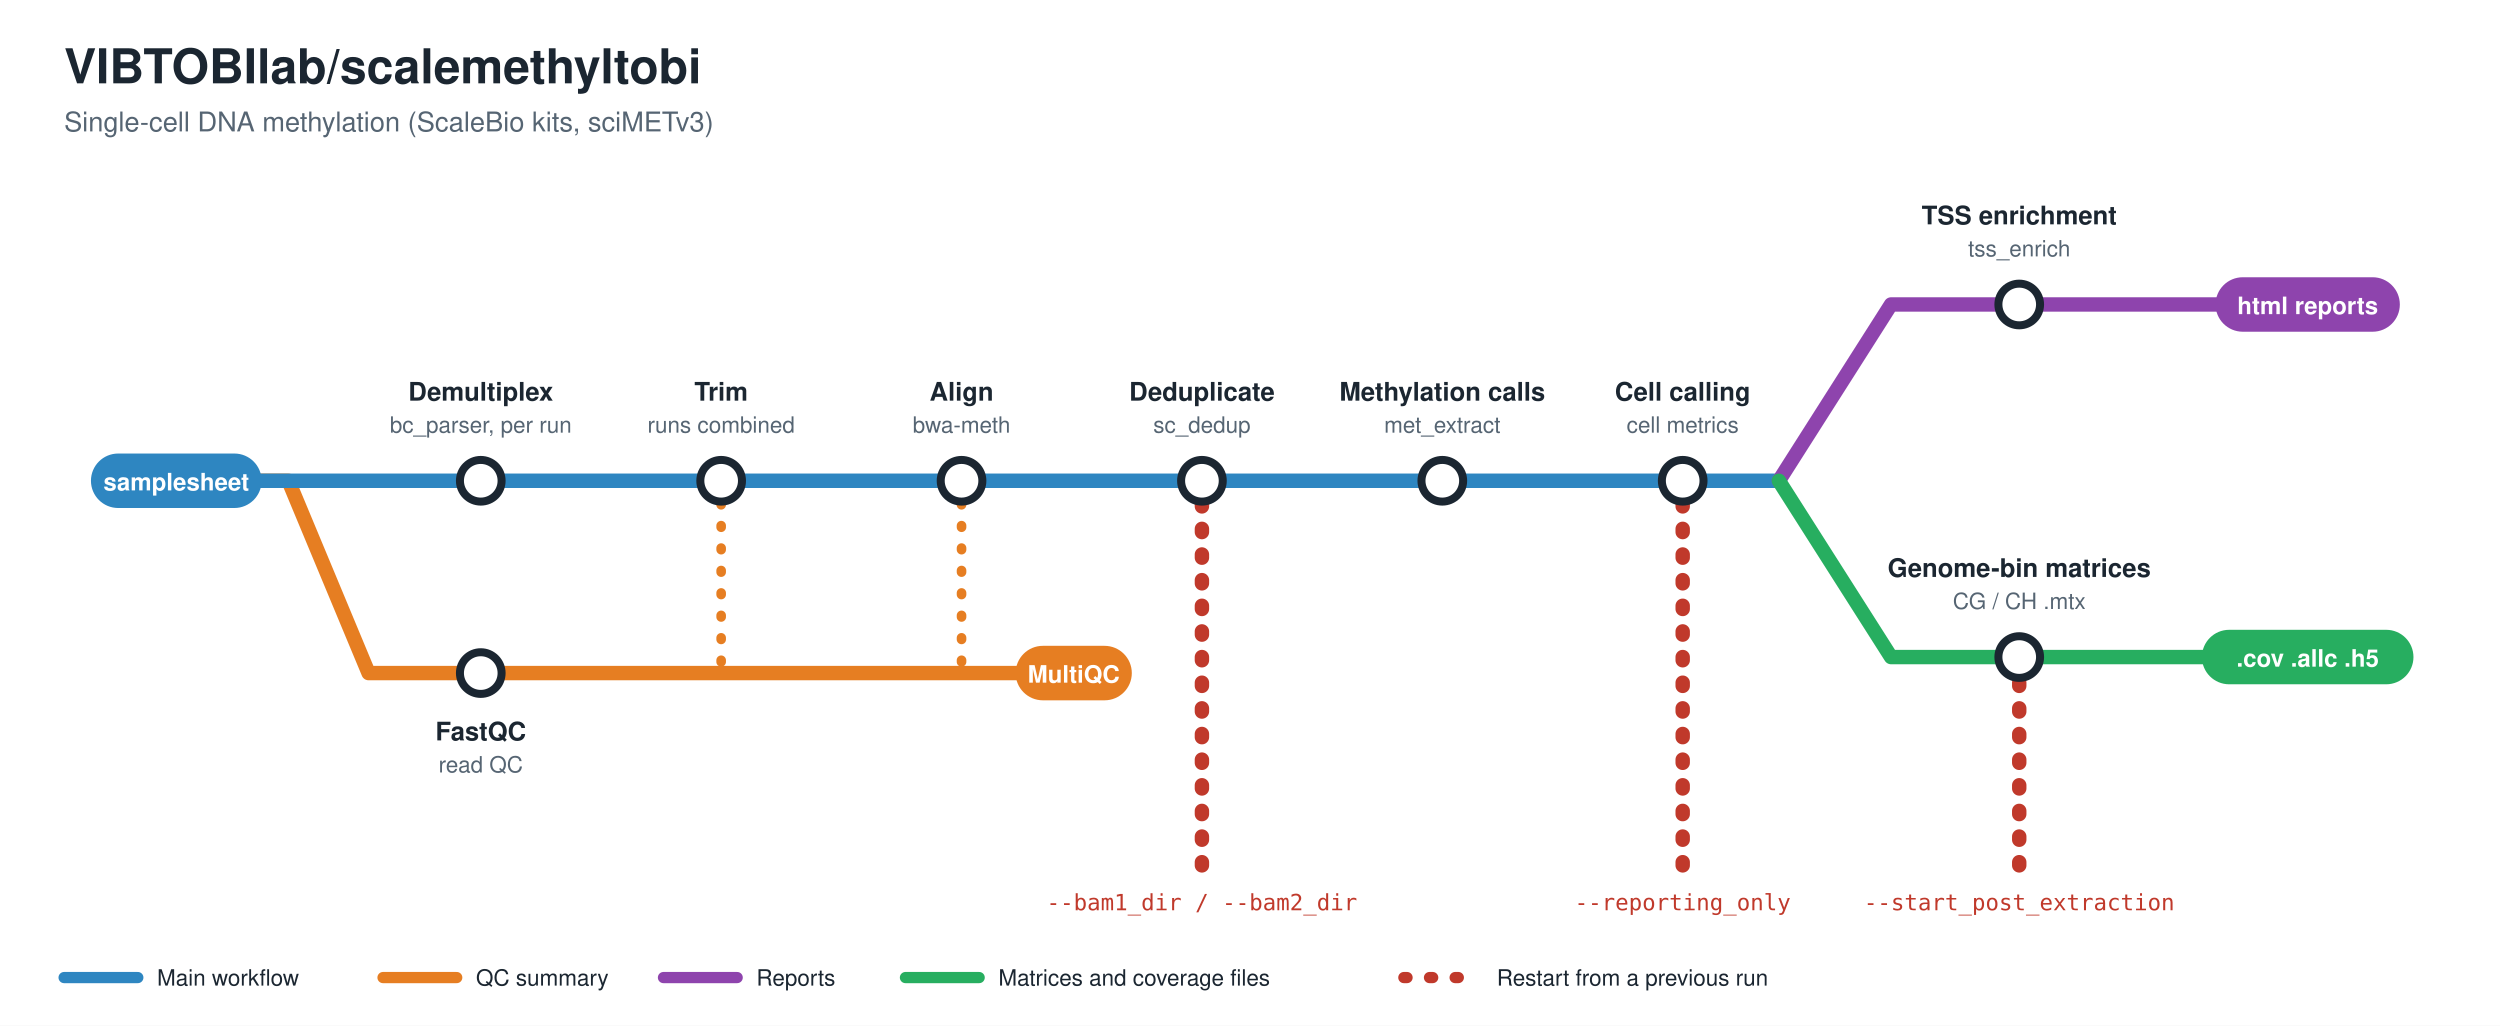
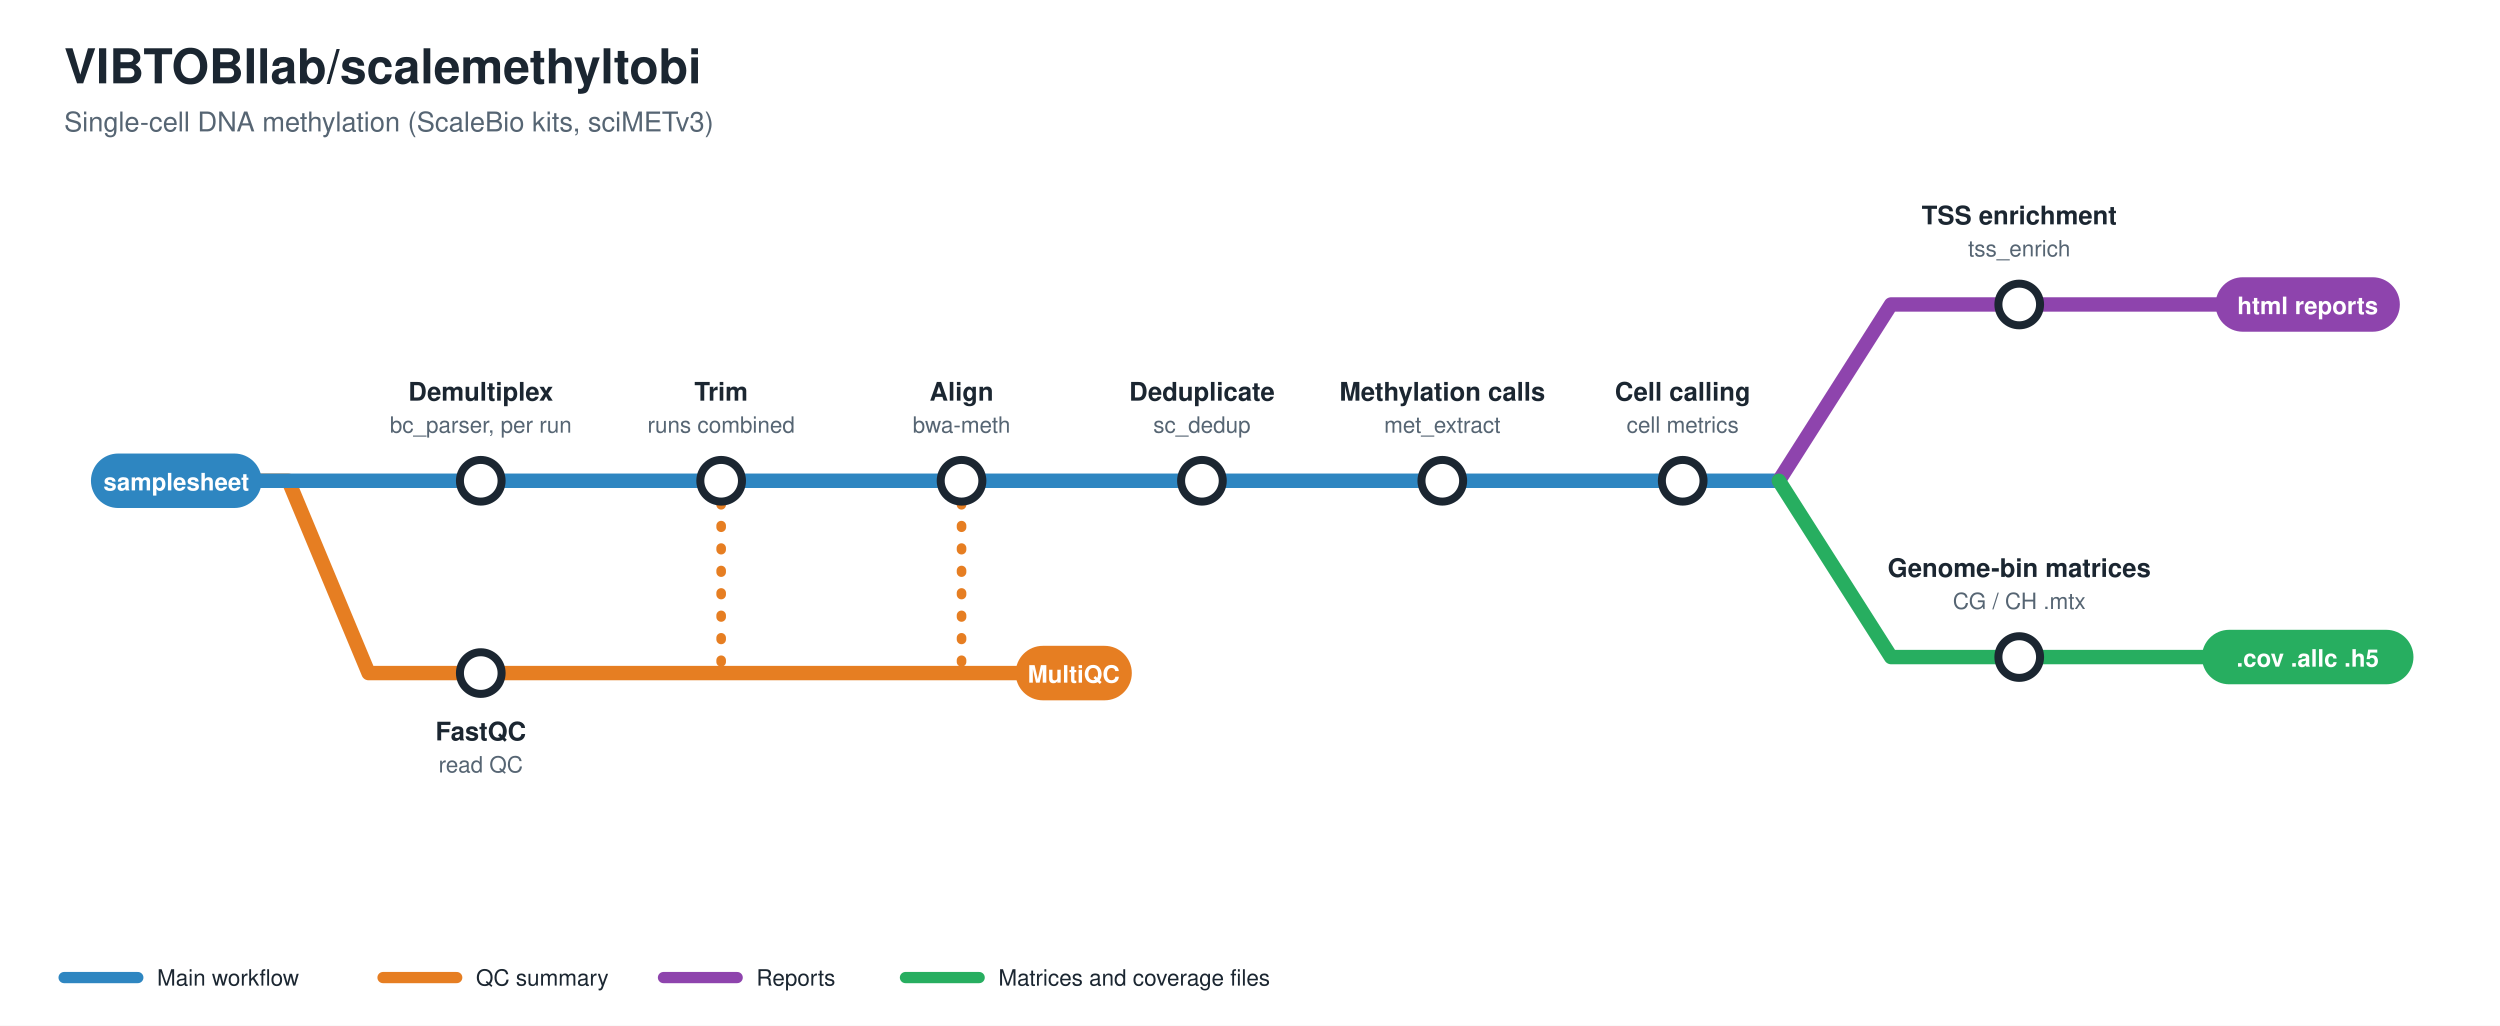
<svg xmlns="http://www.w3.org/2000/svg" width="1560" height="640" viewBox="0 0 1560 640" font-family="Helvetica, Arial, sans-serif">
  <rect width="1560" height="640" fill="#ffffff" />
  <text x="40" y="52" font-size="30" font-weight="bold" fill="#1B2631">VIBTOBIlab/scalemethyltobi</text>
  <text x="40" y="82" font-size="17" fill="#566573">Single-cell DNA methylation (ScaleBio kits, sciMETv3)</text>
  <path d="M 110,300 L 180,300 L 230,420 L 640,420" fill="none" stroke="#E67E22" stroke-width="9" stroke-linecap="round" stroke-linejoin="round" />
  <path d="M 450,300 L 450,420" fill="none" stroke="#E67E22" stroke-width="6" stroke-linecap="round" stroke-linejoin="round" stroke-dasharray="1 13" />
  <path d="M 600,300 L 600,420" fill="none" stroke="#E67E22" stroke-width="6" stroke-linecap="round" stroke-linejoin="round" stroke-dasharray="1 13" />
  <path d="M 110,300 L 1110,300" fill="none" stroke="#2E86C1" stroke-width="9" stroke-linecap="round" stroke-linejoin="round" />
  <path d="M 1110,300 L 1180,190 L 1260,190 L 1430,190" fill="none" stroke="#8E44AD" stroke-width="9" stroke-linecap="round" stroke-linejoin="round" />
  <path d="M 1110,300 L 1180,410 L 1260,410 L 1430,410" fill="none" stroke="#27AE60" stroke-width="9" stroke-linecap="round" stroke-linejoin="round" />
-   <path d="M 750,540 L 750,300" fill="none" stroke="#C0392B" stroke-width="9" stroke-linecap="round" stroke-linejoin="round" stroke-dasharray="2 14" />
-   <path d="M 1050,540 L 1050,300" fill="none" stroke="#C0392B" stroke-width="9" stroke-linecap="round" stroke-linejoin="round" stroke-dasharray="2 14" />
-   <path d="M 1260,540 L 1260,410" fill="none" stroke="#C0392B" stroke-width="9" stroke-linecap="round" stroke-linejoin="round" stroke-dasharray="2 14" />
  <rect x="56.75" y="283" width="106.5" height="34" rx="17" fill="#2E86C1" />
  <text x="110" y="306" font-size="15" font-weight="bold" fill="#ffffff" text-anchor="middle">samplesheet</text>
  <circle cx="300" cy="420" r="13" fill="#ffffff" stroke="#1B2631" stroke-width="5" />
  <text x="300" y="462" font-size="16" font-weight="bold" fill="#1B2631" text-anchor="middle">FastQC</text>
  <text x="300" y="482" font-size="14" font-weight="normal" fill="#566573" text-anchor="middle">read QC</text>
  <rect x="633.75" y="403" width="72.5" height="34" rx="17" fill="#E67E22" />
  <text x="670" y="426" font-size="15" font-weight="bold" fill="#ffffff" text-anchor="middle">MultiQC</text>
  <circle cx="300" cy="300" r="13" fill="#ffffff" stroke="#1B2631" stroke-width="5" />
  <text x="300" y="250" font-size="16" font-weight="bold" fill="#1B2631" text-anchor="middle">Demultiplex</text>
  <text x="300" y="270" font-size="14" font-weight="normal" fill="#566573" text-anchor="middle">bc_parser, per run</text>
  <circle cx="450" cy="300" r="13" fill="#ffffff" stroke="#1B2631" stroke-width="5" />
  <text x="450" y="250" font-size="16" font-weight="bold" fill="#1B2631" text-anchor="middle">Trim</text>
  <text x="450" y="270" font-size="14" font-weight="normal" fill="#566573" text-anchor="middle">runs combined</text>
  <circle cx="600" cy="300" r="13" fill="#ffffff" stroke="#1B2631" stroke-width="5" />
  <text x="600" y="250" font-size="16" font-weight="bold" fill="#1B2631" text-anchor="middle">Align</text>
  <text x="600" y="270" font-size="14" font-weight="normal" fill="#566573" text-anchor="middle">bwa-meth</text>
  <circle cx="750" cy="300" r="13" fill="#ffffff" stroke="#1B2631" stroke-width="5" />
  <text x="750" y="250" font-size="16" font-weight="bold" fill="#1B2631" text-anchor="middle">Deduplicate</text>
  <text x="750" y="270" font-size="14" font-weight="normal" fill="#566573" text-anchor="middle">sc_dedup</text>
  <circle cx="900" cy="300" r="13" fill="#ffffff" stroke="#1B2631" stroke-width="5" />
  <text x="900" y="250" font-size="16" font-weight="bold" fill="#1B2631" text-anchor="middle">Methylation calls</text>
  <text x="900" y="270" font-size="14" font-weight="normal" fill="#566573" text-anchor="middle">met_extract</text>
  <circle cx="1050" cy="300" r="13" fill="#ffffff" stroke="#1B2631" stroke-width="5" />
  <text x="1050" y="250" font-size="16" font-weight="bold" fill="#1B2631" text-anchor="middle">Cell calling</text>
  <text x="1050" y="270" font-size="14" font-weight="normal" fill="#566573" text-anchor="middle">cell metrics</text>
  <circle cx="1260" cy="190" r="13" fill="#ffffff" stroke="#1B2631" stroke-width="5" />
  <text x="1260" y="140" font-size="16" font-weight="bold" fill="#1B2631" text-anchor="middle">TSS enrichment</text>
  <text x="1260" y="160" font-size="14" font-weight="normal" fill="#566573" text-anchor="middle">tss_enrich</text>
  <rect x="1382.5" y="173" width="115.0" height="34" rx="17" fill="#8E44AD" />
  <text x="1440" y="196" font-size="15" font-weight="bold" fill="#ffffff" text-anchor="middle">html reports</text>
  <circle cx="1260" cy="410" r="13" fill="#ffffff" stroke="#1B2631" stroke-width="5" />
  <text x="1260" y="360" font-size="16" font-weight="bold" fill="#1B2631" text-anchor="middle">Genome-bin matrices</text>
  <text x="1260" y="380" font-size="14" font-weight="normal" fill="#566573" text-anchor="middle">CG / CH .mtx</text>
  <rect x="1374.0" y="393" width="132.0" height="34" rx="17" fill="#27AE60" />
  <text x="1440" y="416" font-size="15" font-weight="bold" fill="#ffffff" text-anchor="middle">.cov .allc .h5</text>
-   <text x="750" y="568" font-size="14" font-family="Menlo, Consolas, monospace" fill="#C0392B" text-anchor="middle">--bam1_dir / --bam2_dir</text>
-   <text x="1050" y="568" font-size="14" font-family="Menlo, Consolas, monospace" fill="#C0392B" text-anchor="middle">--reporting_only</text>
-   <text x="1260" y="568" font-size="14" font-family="Menlo, Consolas, monospace" fill="#C0392B" text-anchor="middle">--start_post_extraction</text>
  <path d="M 40,610 L 86,610" fill="none" stroke="#2E86C1" stroke-width="7" stroke-linecap="round" stroke-linejoin="round" />
  <text x="98" y="615" font-size="14" fill="#1B2631">Main workflow</text>
  <path d="M 239,610 L 285,610" fill="none" stroke="#E67E22" stroke-width="7" stroke-linecap="round" stroke-linejoin="round" />
  <text x="297" y="615" font-size="14" fill="#1B2631">QC summary</text>
  <path d="M 414,610 L 460,610" fill="none" stroke="#8E44AD" stroke-width="7" stroke-linecap="round" stroke-linejoin="round" />
  <text x="472" y="615" font-size="14" fill="#1B2631">Reports</text>
  <path d="M 565,610 L 611,610" fill="none" stroke="#27AE60" stroke-width="7" stroke-linecap="round" stroke-linejoin="round" />
  <text x="623" y="615" font-size="14" fill="#1B2631">Matrices and coverage files</text>
-   <path d="M 876,610 L 922,610" fill="none" stroke="#C0392B" stroke-width="7" stroke-linecap="round" stroke-linejoin="round" stroke-dasharray="2 14" />
-   <text x="934" y="615" font-size="14" fill="#1B2631">Restart from a previous run</text>
</svg>
